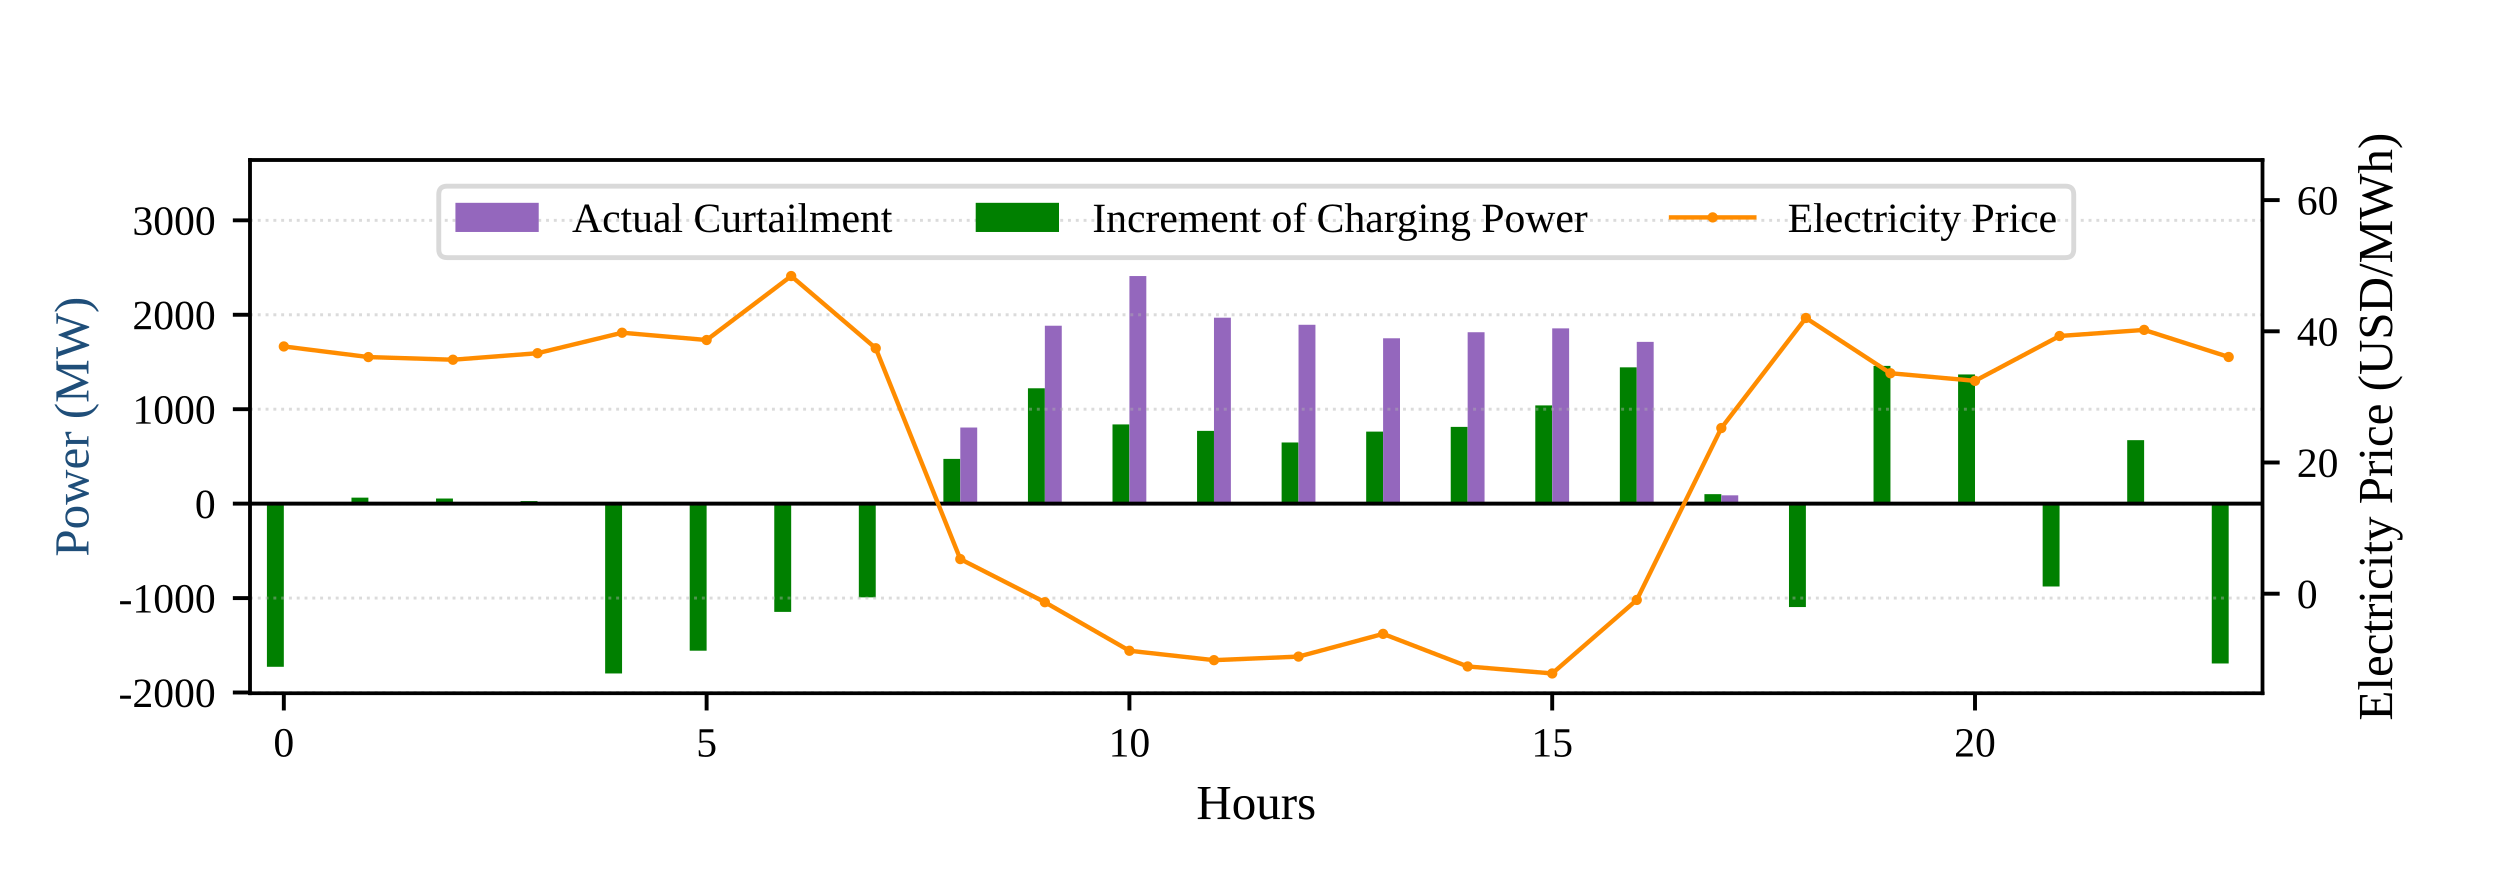
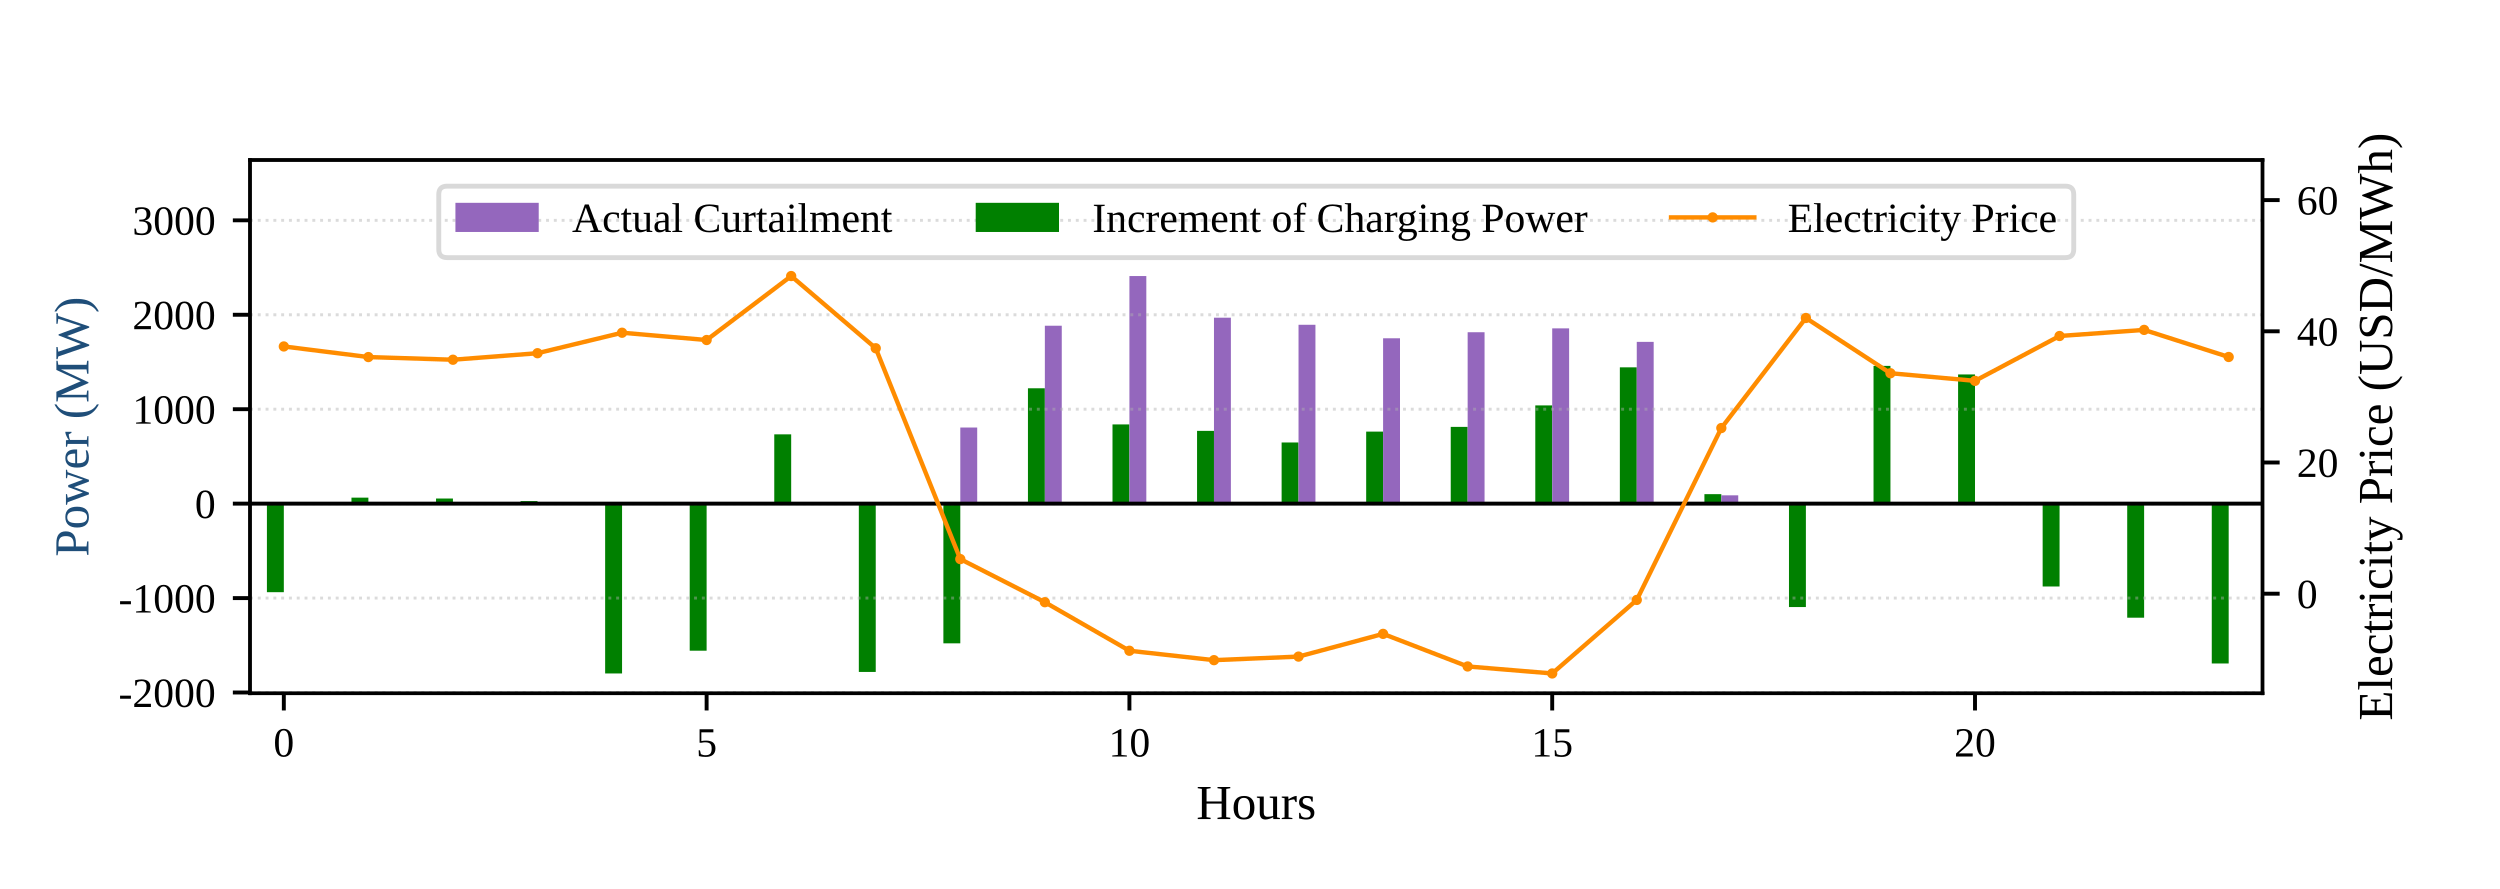
<svg xmlns="http://www.w3.org/2000/svg" xmlns:xlink="http://www.w3.org/1999/xlink" width="510.236pt" height="181.417pt" viewBox="0 0 510.236 181.417" version="1.1">
  <defs>
    <style type="text/css">*{stroke-linejoin: round; stroke-linecap: butt}</style>
  </defs>
  <g id="figure_1">
    <g id="patch_1">
      <path d="M 0 181.417  L 510.236 181.417  L 510.236 0  L 0 0  L 0 181.417  z " style="fill: none; opacity: 0" />
    </g>
    <g id="axes_1">
      <g id="patch_2">
        <path d="M 51.024 141.506  L 461.764 141.506  L 461.764 32.655  L 51.024 32.655  L 51.024 141.506  z " style="fill: none; opacity: 0" />
      </g>
      <g id="patch_3">
-         <path d="M 54.475 102.79  L 57.927 102.79  L 57.927 136.089  L 54.475 136.089  z " clip-path="url(#p3a6fadb8b5)" style="fill: #008000" />
+         <path d="M 54.475 102.79  L 57.927 102.79  L 57.927 120.862  L 54.475 120.862  z " clip-path="url(#pd239e87417)" style="fill: #008000" />
      </g>
      <g id="patch_4">
-         <path d="M 71.733 102.79  L 75.185 102.79  L 75.185 101.566  L 71.733 101.566  z " clip-path="url(#p3a6fadb8b5)" style="fill: #008000" />
+         <path d="M 71.733 102.79  L 75.185 102.79  L 75.185 101.566  L 71.733 101.566  z " clip-path="url(#pd239e87417)" style="fill: #008000" />
      </g>
      <g id="patch_5">
-         <path d="M 88.991 102.79  L 92.443 102.79  L 92.443 101.745  L 88.991 101.745  z " clip-path="url(#p3a6fadb8b5)" style="fill: #008000" />
+         <path d="M 88.991 102.79  L 92.443 102.79  L 92.443 101.745  L 88.991 101.745  z " clip-path="url(#pd239e87417)" style="fill: #008000" />
      </g>
      <g id="patch_6">
-         <path d="M 106.249 102.79  L 109.701 102.79  L 109.701 102.27  L 106.249 102.27  z " clip-path="url(#p3a6fadb8b5)" style="fill: #008000" />
+         <path d="M 106.249 102.79  L 109.701 102.79  L 109.701 102.27  L 106.249 102.27  z " clip-path="url(#pd239e87417)" style="fill: #008000" />
      </g>
      <g id="patch_7">
-         <path d="M 123.507 102.79  L 126.959 102.79  L 126.959 137.45  L 123.507 137.45  z " clip-path="url(#p3a6fadb8b5)" style="fill: #008000" />
+         <path d="M 123.507 102.79  L 126.959 102.79  L 126.959 137.45  L 123.507 137.45  z " clip-path="url(#pd239e87417)" style="fill: #008000" />
      </g>
      <g id="patch_8">
-         <path d="M 140.765 102.79  L 144.217 102.79  L 144.217 132.805  L 140.765 132.805  z " clip-path="url(#p3a6fadb8b5)" style="fill: #008000" />
+         <path d="M 140.765 102.79  L 144.217 102.79  L 144.217 132.805  L 140.765 132.805  z " clip-path="url(#pd239e87417)" style="fill: #008000" />
      </g>
      <g id="patch_9">
-         <path d="M 158.023 102.79  L 161.475 102.79  L 161.475 124.883  L 158.023 124.883  z " clip-path="url(#p3a6fadb8b5)" style="fill: #008000" />
+         <path d="M 158.023 102.79  L 161.475 102.79  L 161.475 88.648  L 158.023 88.648  z " clip-path="url(#pd239e87417)" style="fill: #008000" />
      </g>
      <g id="patch_10">
-         <path d="M 175.281 102.79  L 178.733 102.79  L 178.733 121.913  L 175.281 121.913  z " clip-path="url(#p3a6fadb8b5)" style="fill: #008000" />
+         <path d="M 175.281 102.79  L 178.733 102.79  L 178.733 137.139  L 175.281 137.139  z " clip-path="url(#pd239e87417)" style="fill: #008000" />
      </g>
      <g id="patch_11">
-         <path d="M 192.539 102.79  L 195.991 102.79  L 195.991 93.657  L 192.539 93.657  z " clip-path="url(#p3a6fadb8b5)" style="fill: #008000" />
+         <path d="M 192.539 102.79  L 195.991 102.79  L 195.991 131.301  L 192.539 131.301  z " clip-path="url(#pd239e87417)" style="fill: #008000" />
      </g>
      <g id="patch_12">
-         <path d="M 209.797 102.79  L 213.249 102.79  L 213.249 79.246  L 209.797 79.246  z " clip-path="url(#p3a6fadb8b5)" style="fill: #008000" />
+         <path d="M 209.797 102.79  L 213.249 102.79  L 213.249 79.246  L 209.797 79.246  z " clip-path="url(#pd239e87417)" style="fill: #008000" />
      </g>
      <g id="patch_13">
-         <path d="M 227.055 102.79  L 230.507 102.79  L 230.507 86.622  L 227.055 86.622  z " clip-path="url(#p3a6fadb8b5)" style="fill: #008000" />
+         <path d="M 227.055 102.79  L 230.507 102.79  L 230.507 86.622  L 227.055 86.622  z " clip-path="url(#pd239e87417)" style="fill: #008000" />
      </g>
      <g id="patch_14">
-         <path d="M 244.313 102.79  L 247.765 102.79  L 247.765 87.938  L 244.313 87.938  z " clip-path="url(#p3a6fadb8b5)" style="fill: #008000" />
+         <path d="M 244.313 102.79  L 247.765 102.79  L 247.765 87.938  L 244.313 87.938  z " clip-path="url(#pd239e87417)" style="fill: #008000" />
      </g>
      <g id="patch_15">
-         <path d="M 261.571 102.79  L 265.023 102.79  L 265.023 90.308  L 261.571 90.308  z " clip-path="url(#p3a6fadb8b5)" style="fill: #008000" />
+         <path d="M 261.571 102.79  L 265.023 102.79  L 265.023 90.308  L 261.571 90.308  z " clip-path="url(#pd239e87417)" style="fill: #008000" />
      </g>
      <g id="patch_16">
-         <path d="M 278.829 102.79  L 282.281 102.79  L 282.281 88.089  L 278.829 88.089  z " clip-path="url(#p3a6fadb8b5)" style="fill: #008000" />
+         <path d="M 278.829 102.79  L 282.281 102.79  L 282.281 88.089  L 278.829 88.089  z " clip-path="url(#pd239e87417)" style="fill: #008000" />
      </g>
      <g id="patch_17">
-         <path d="M 296.087 102.79  L 299.539 102.79  L 299.539 87.125  L 296.087 87.125  z " clip-path="url(#p3a6fadb8b5)" style="fill: #008000" />
+         <path d="M 296.087 102.79  L 299.539 102.79  L 299.539 87.125  L 296.087 87.125  z " clip-path="url(#pd239e87417)" style="fill: #008000" />
      </g>
      <g id="patch_18">
-         <path d="M 313.345 102.79  L 316.797 102.79  L 316.797 82.742  L 313.345 82.742  z " clip-path="url(#p3a6fadb8b5)" style="fill: #008000" />
+         <path d="M 313.345 102.79  L 316.797 102.79  L 316.797 82.742  L 313.345 82.742  z " clip-path="url(#pd239e87417)" style="fill: #008000" />
      </g>
      <g id="patch_19">
-         <path d="M 330.603 102.79  L 334.055 102.79  L 334.055 74.971  L 330.603 74.971  z " clip-path="url(#p3a6fadb8b5)" style="fill: #008000" />
+         <path d="M 330.603 102.79  L 334.055 102.79  L 334.055 74.971  L 330.603 74.971  z " clip-path="url(#pd239e87417)" style="fill: #008000" />
      </g>
      <g id="patch_20">
-         <path d="M 347.861 102.79  L 351.313 102.79  L 351.313 100.854  L 347.861 100.854  z " clip-path="url(#p3a6fadb8b5)" style="fill: #008000" />
+         <path d="M 347.861 102.79  L 351.313 102.79  L 351.313 100.854  L 347.861 100.854  z " clip-path="url(#pd239e87417)" style="fill: #008000" />
      </g>
      <g id="patch_21">
-         <path d="M 365.119 102.79  L 368.571 102.79  L 368.571 123.896  L 365.119 123.896  z " clip-path="url(#p3a6fadb8b5)" style="fill: #008000" />
+         <path d="M 365.119 102.79  L 368.571 102.79  L 368.571 123.896  L 365.119 123.896  z " clip-path="url(#pd239e87417)" style="fill: #008000" />
      </g>
      <g id="patch_22">
-         <path d="M 382.377 102.79  L 385.829 102.79  L 385.829 74.675  L 382.377 74.675  z " clip-path="url(#p3a6fadb8b5)" style="fill: #008000" />
+         <path d="M 382.377 102.79  L 385.829 102.79  L 385.829 74.675  L 382.377 74.675  z " clip-path="url(#pd239e87417)" style="fill: #008000" />
      </g>
      <g id="patch_23">
-         <path d="M 399.635 102.79  L 403.087 102.79  L 403.087 76.423  L 399.635 76.423  z " clip-path="url(#p3a6fadb8b5)" style="fill: #008000" />
+         <path d="M 399.635 102.79  L 403.087 102.79  L 403.087 76.423  L 399.635 76.423  z " clip-path="url(#pd239e87417)" style="fill: #008000" />
      </g>
      <g id="patch_24">
-         <path d="M 416.893 102.79  L 420.345 102.79  L 420.345 119.699  L 416.893 119.699  z " clip-path="url(#p3a6fadb8b5)" style="fill: #008000" />
+         <path d="M 416.893 102.79  L 420.345 102.79  L 420.345 119.699  L 416.893 119.699  z " clip-path="url(#pd239e87417)" style="fill: #008000" />
      </g>
      <g id="patch_25">
-         <path d="M 434.151 102.79  L 437.603 102.79  L 437.603 89.834  L 434.151 89.834  z " clip-path="url(#p3a6fadb8b5)" style="fill: #008000" />
+         <path d="M 434.151 102.79  L 437.603 102.79  L 437.603 126.069  L 434.151 126.069  z " clip-path="url(#pd239e87417)" style="fill: #008000" />
      </g>
      <g id="patch_26">
-         <path d="M 451.409 102.79  L 454.861 102.79  L 454.861 135.413  L 451.409 135.413  z " clip-path="url(#p3a6fadb8b5)" style="fill: #008000" />
+         <path d="M 451.409 102.79  L 454.861 102.79  L 454.861 135.413  L 451.409 135.413  z " clip-path="url(#pd239e87417)" style="fill: #008000" />
      </g>
      <g id="patch_27">
-         <path d="M 57.927 102.79  L 61.378 102.79  L 61.378 102.79  L 57.927 102.79  z " clip-path="url(#p3a6fadb8b5)" style="fill: #9467bd" />
+         <path d="M 57.927 102.79  L 61.378 102.79  L 61.378 102.79  L 57.927 102.79  z " clip-path="url(#pd239e87417)" style="fill: #9467bd" />
      </g>
      <g id="patch_28">
-         <path d="M 75.185 102.79  L 78.636 102.79  L 78.636 102.79  L 75.185 102.79  z " clip-path="url(#p3a6fadb8b5)" style="fill: #9467bd" />
+         <path d="M 75.185 102.79  L 78.636 102.79  L 78.636 102.79  L 75.185 102.79  z " clip-path="url(#pd239e87417)" style="fill: #9467bd" />
      </g>
      <g id="patch_29">
-         <path d="M 92.443 102.79  L 95.894 102.79  L 95.894 102.79  L 92.443 102.79  z " clip-path="url(#p3a6fadb8b5)" style="fill: #9467bd" />
+         <path d="M 92.443 102.79  L 95.894 102.79  L 95.894 102.79  L 92.443 102.79  z " clip-path="url(#pd239e87417)" style="fill: #9467bd" />
      </g>
      <g id="patch_30">
-         <path d="M 109.701 102.79  L 113.152 102.79  L 113.152 102.79  L 109.701 102.79  z " clip-path="url(#p3a6fadb8b5)" style="fill: #9467bd" />
+         <path d="M 109.701 102.79  L 113.152 102.79  L 113.152 102.79  L 109.701 102.79  z " clip-path="url(#pd239e87417)" style="fill: #9467bd" />
      </g>
      <g id="patch_31">
-         <path d="M 126.959 102.79  L 130.41 102.79  L 130.41 102.79  L 126.959 102.79  z " clip-path="url(#p3a6fadb8b5)" style="fill: #9467bd" />
+         <path d="M 126.959 102.79  L 130.41 102.79  L 130.41 102.79  L 126.959 102.79  z " clip-path="url(#pd239e87417)" style="fill: #9467bd" />
      </g>
      <g id="patch_32">
-         <path d="M 144.217 102.79  L 147.668 102.79  L 147.668 102.79  L 144.217 102.79  z " clip-path="url(#p3a6fadb8b5)" style="fill: #9467bd" />
+         <path d="M 144.217 102.79  L 147.668 102.79  L 147.668 102.79  L 144.217 102.79  z " clip-path="url(#pd239e87417)" style="fill: #9467bd" />
      </g>
      <g id="patch_33">
-         <path d="M 161.475 102.79  L 164.926 102.79  L 164.926 102.79  L 161.475 102.79  z " clip-path="url(#p3a6fadb8b5)" style="fill: #9467bd" />
+         <path d="M 161.475 102.79  L 164.926 102.79  L 164.926 102.79  L 161.475 102.79  z " clip-path="url(#pd239e87417)" style="fill: #9467bd" />
      </g>
      <g id="patch_34">
-         <path d="M 178.733 102.79  L 182.184 102.79  L 182.184 102.462  L 178.733 102.462  z " clip-path="url(#p3a6fadb8b5)" style="fill: #9467bd" />
+         <path d="M 178.733 102.79  L 182.184 102.79  L 182.184 102.462  L 178.733 102.462  z " clip-path="url(#pd239e87417)" style="fill: #9467bd" />
      </g>
      <g id="patch_35">
-         <path d="M 195.991 102.79  L 199.442 102.79  L 199.442 87.255  L 195.991 87.255  z " clip-path="url(#p3a6fadb8b5)" style="fill: #9467bd" />
+         <path d="M 195.991 102.79  L 199.442 102.79  L 199.442 87.255  L 195.991 87.255  z " clip-path="url(#pd239e87417)" style="fill: #9467bd" />
      </g>
      <g id="patch_36">
-         <path d="M 213.249 102.79  L 216.7 102.79  L 216.7 66.478  L 213.249 66.478  z " clip-path="url(#p3a6fadb8b5)" style="fill: #9467bd" />
+         <path d="M 213.249 102.79  L 216.7 102.79  L 216.7 66.478  L 213.249 66.478  z " clip-path="url(#pd239e87417)" style="fill: #9467bd" />
      </g>
      <g id="patch_37">
-         <path d="M 230.507 102.79  L 233.958 102.79  L 233.958 56.339  L 230.507 56.339  z " clip-path="url(#p3a6fadb8b5)" style="fill: #9467bd" />
+         <path d="M 230.507 102.79  L 233.958 102.79  L 233.958 56.339  L 230.507 56.339  z " clip-path="url(#pd239e87417)" style="fill: #9467bd" />
      </g>
      <g id="patch_38">
-         <path d="M 247.765 102.79  L 251.216 102.79  L 251.216 64.839  L 247.765 64.839  z " clip-path="url(#p3a6fadb8b5)" style="fill: #9467bd" />
+         <path d="M 247.765 102.79  L 251.216 102.79  L 251.216 64.839  L 247.765 64.839  z " clip-path="url(#pd239e87417)" style="fill: #9467bd" />
      </g>
      <g id="patch_39">
-         <path d="M 265.023 102.79  L 268.474 102.79  L 268.474 66.285  L 265.023 66.285  z " clip-path="url(#p3a6fadb8b5)" style="fill: #9467bd" />
+         <path d="M 265.023 102.79  L 268.474 102.79  L 268.474 66.285  L 265.023 66.285  z " clip-path="url(#pd239e87417)" style="fill: #9467bd" />
      </g>
      <g id="patch_40">
-         <path d="M 282.281 102.79  L 285.732 102.79  L 285.732 69.041  L 282.281 69.041  z " clip-path="url(#p3a6fadb8b5)" style="fill: #9467bd" />
+         <path d="M 282.281 102.79  L 285.732 102.79  L 285.732 69.041  L 282.281 69.041  z " clip-path="url(#pd239e87417)" style="fill: #9467bd" />
      </g>
      <g id="patch_41">
-         <path d="M 299.539 102.79  L 302.99 102.79  L 302.99 67.807  L 299.539 67.807  z " clip-path="url(#p3a6fadb8b5)" style="fill: #9467bd" />
+         <path d="M 299.539 102.79  L 302.99 102.79  L 302.99 67.807  L 299.539 67.807  z " clip-path="url(#pd239e87417)" style="fill: #9467bd" />
      </g>
      <g id="patch_42">
-         <path d="M 316.797 102.79  L 320.248 102.79  L 320.248 67.017  L 316.797 67.017  z " clip-path="url(#p3a6fadb8b5)" style="fill: #9467bd" />
+         <path d="M 316.797 102.79  L 320.248 102.79  L 320.248 67.017  L 316.797 67.017  z " clip-path="url(#pd239e87417)" style="fill: #9467bd" />
      </g>
      <g id="patch_43">
-         <path d="M 334.055 102.79  L 337.506 102.79  L 337.506 69.773  L 334.055 69.773  z " clip-path="url(#p3a6fadb8b5)" style="fill: #9467bd" />
+         <path d="M 334.055 102.79  L 337.506 102.79  L 337.506 69.773  L 334.055 69.773  z " clip-path="url(#pd239e87417)" style="fill: #9467bd" />
      </g>
      <g id="patch_44">
-         <path d="M 351.313 102.79  L 354.764 102.79  L 354.764 101.094  L 351.313 101.094  z " clip-path="url(#p3a6fadb8b5)" style="fill: #9467bd" />
+         <path d="M 351.313 102.79  L 354.764 102.79  L 354.764 101.094  L 351.313 101.094  z " clip-path="url(#pd239e87417)" style="fill: #9467bd" />
      </g>
      <g id="patch_45">
-         <path d="M 368.571 102.79  L 372.022 102.79  L 372.022 102.77  L 368.571 102.77  z " clip-path="url(#p3a6fadb8b5)" style="fill: #9467bd" />
+         <path d="M 368.571 102.79  L 372.022 102.79  L 372.022 102.77  L 368.571 102.77  z " clip-path="url(#pd239e87417)" style="fill: #9467bd" />
      </g>
      <g id="patch_46">
-         <path d="M 385.829 102.79  L 389.28 102.79  L 389.28 102.79  L 385.829 102.79  z " clip-path="url(#p3a6fadb8b5)" style="fill: #9467bd" />
+         <path d="M 385.829 102.79  L 389.28 102.79  L 389.28 102.79  L 385.829 102.79  z " clip-path="url(#pd239e87417)" style="fill: #9467bd" />
      </g>
      <g id="patch_47">
-         <path d="M 403.087 102.79  L 406.538 102.79  L 406.538 102.79  L 403.087 102.79  z " clip-path="url(#p3a6fadb8b5)" style="fill: #9467bd" />
+         <path d="M 403.087 102.79  L 406.538 102.79  L 406.538 102.79  L 403.087 102.79  z " clip-path="url(#pd239e87417)" style="fill: #9467bd" />
      </g>
      <g id="patch_48">
-         <path d="M 420.345 102.79  L 423.796 102.79  L 423.796 102.79  L 420.345 102.79  z " clip-path="url(#p3a6fadb8b5)" style="fill: #9467bd" />
+         <path d="M 420.345 102.79  L 423.796 102.79  L 423.796 102.79  L 420.345 102.79  z " clip-path="url(#pd239e87417)" style="fill: #9467bd" />
      </g>
      <g id="patch_49">
-         <path d="M 437.603 102.79  L 441.054 102.79  L 441.054 102.79  L 437.603 102.79  z " clip-path="url(#p3a6fadb8b5)" style="fill: #9467bd" />
+         <path d="M 437.603 102.79  L 441.054 102.79  L 441.054 102.79  L 437.603 102.79  z " clip-path="url(#pd239e87417)" style="fill: #9467bd" />
      </g>
      <g id="patch_50">
-         <path d="M 454.861 102.79  L 458.312 102.79  L 458.312 102.79  L 454.861 102.79  z " clip-path="url(#p3a6fadb8b5)" style="fill: #9467bd" />
+         <path d="M 454.861 102.79  L 458.312 102.79  L 458.312 102.79  L 454.861 102.79  z " clip-path="url(#pd239e87417)" style="fill: #9467bd" />
      </g>
      <g id="matplotlib.axis_1">
        <g id="xtick_1">
          <g id="line2d_1">
            <defs>
-               <path id="m516c39eeee" d="M 0 0  L 0 3.5  " style="stroke: #000000; stroke-width: 0.8" />
+               <path id="m98c0162eb0" d="M 0 0  L 0 3.5  " style="stroke: #000000; stroke-width: 0.8" />
            </defs>
            <g>
-               <use xlink:href="#m516c39eeee" x="57.927" y="141.506" style="stroke: #000000; stroke-width: 0.8" />
+               <use xlink:href="#m98c0162eb0" x="57.927" y="141.506" style="stroke: #000000; stroke-width: 0.8" />
            </g>
          </g>
          <g id="text_1">
            <text style="font-size: 8.5px; font-family: 'Times New Roman', 'Arial', 'DejaVu Serif'; text-anchor: middle" x="57.927" y="154.408" transform="rotate(-0 57.92682 154.4077)">0</text>
          </g>
        </g>
        <g id="xtick_2">
          <g id="line2d_2">
            <g>
-               <use xlink:href="#m516c39eeee" x="144.217" y="141.506" style="stroke: #000000; stroke-width: 0.8" />
+               <use xlink:href="#m98c0162eb0" x="144.217" y="141.506" style="stroke: #000000; stroke-width: 0.8" />
            </g>
          </g>
          <g id="text_2">
            <text style="font-size: 8.5px; font-family: 'Times New Roman', 'Arial', 'DejaVu Serif'; text-anchor: middle" x="144.217" y="154.408" transform="rotate(-0 144.2168 154.4077)">5</text>
          </g>
        </g>
        <g id="xtick_3">
          <g id="line2d_3">
            <g>
-               <use xlink:href="#m516c39eeee" x="230.507" y="141.506" style="stroke: #000000; stroke-width: 0.8" />
+               <use xlink:href="#m98c0162eb0" x="230.507" y="141.506" style="stroke: #000000; stroke-width: 0.8" />
            </g>
          </g>
          <g id="text_3">
            <text style="font-size: 8.5px; font-family: 'Times New Roman', 'Arial', 'DejaVu Serif'; text-anchor: middle" x="230.507" y="154.408" transform="rotate(-0 230.5067 154.4077)">10</text>
          </g>
        </g>
        <g id="xtick_4">
          <g id="line2d_4">
            <g>
-               <use xlink:href="#m516c39eeee" x="316.797" y="141.506" style="stroke: #000000; stroke-width: 0.8" />
+               <use xlink:href="#m98c0162eb0" x="316.797" y="141.506" style="stroke: #000000; stroke-width: 0.8" />
            </g>
          </g>
          <g id="text_4">
            <text style="font-size: 8.5px; font-family: 'Times New Roman', 'Arial', 'DejaVu Serif'; text-anchor: middle" x="316.797" y="154.408" transform="rotate(-0 316.7967 154.4077)">15</text>
          </g>
        </g>
        <g id="xtick_5">
          <g id="line2d_5">
            <g>
-               <use xlink:href="#m516c39eeee" x="403.087" y="141.506" style="stroke: #000000; stroke-width: 0.8" />
+               <use xlink:href="#m98c0162eb0" x="403.087" y="141.506" style="stroke: #000000; stroke-width: 0.8" />
            </g>
          </g>
          <g id="text_5">
            <text style="font-size: 8.5px; font-family: 'Times New Roman', 'Arial', 'DejaVu Serif'; text-anchor: middle" x="403.087" y="154.408" transform="rotate(-0 403.0866 154.4077)">20</text>
          </g>
        </g>
        <g id="text_6">
          <text style="font-size: 10px; font-family: 'Times New Roman', 'Arial', 'DejaVu Serif'; text-anchor: middle" x="256.394" y="167.17" transform="rotate(-0 256.3937 167.1697)">Hours</text>
        </g>
      </g>
      <g id="matplotlib.axis_2">
        <g id="ytick_1">
          <g id="line2d_6">
-             <path d="M 51.024 141.338  L 461.764 141.338  " clip-path="url(#p3a6fadb8b5)" style="fill: none; stroke-dasharray: 0.6,0.99; stroke-dashoffset: 0; stroke: #b0b0b0; stroke-opacity: 0.45; stroke-width: 0.6" />
+             <path d="M 51.024 141.338  L 461.764 141.338  " clip-path="url(#pd239e87417)" style="fill: none; stroke-dasharray: 0.6,0.99; stroke-dashoffset: 0; stroke: #b0b0b0; stroke-opacity: 0.45; stroke-width: 0.6" />
          </g>
          <g id="line2d_7">
            <defs>
-               <path id="m15082a41eb" d="M 0 0  L -3.5 0  " style="stroke: #000000; stroke-width: 0.8" />
+               <path id="mee33dc1677" d="M 0 0  L -3.5 0  " style="stroke: #000000; stroke-width: 0.8" />
            </defs>
            <g>
-               <use xlink:href="#m15082a41eb" x="51.024" y="141.338" style="stroke: #000000; stroke-width: 0.8" />
+               <use xlink:href="#mee33dc1677" x="51.024" y="141.338" style="stroke: #000000; stroke-width: 0.8" />
            </g>
          </g>
          <g id="text_7">
            <text style="font-size: 8.5px; font-family: 'Times New Roman', 'Arial', 'DejaVu Serif'; text-anchor: end" x="44.024" y="144.289" transform="rotate(-0 44.02362 144.2886)">-2000</text>
          </g>
        </g>
        <g id="ytick_2">
          <g id="line2d_8">
-             <path d="M 51.024 122.064  L 461.764 122.064  " clip-path="url(#p3a6fadb8b5)" style="fill: none; stroke-dasharray: 0.6,0.99; stroke-dashoffset: 0; stroke: #b0b0b0; stroke-opacity: 0.45; stroke-width: 0.6" />
+             <path d="M 51.024 122.064  L 461.764 122.064  " clip-path="url(#pd239e87417)" style="fill: none; stroke-dasharray: 0.6,0.99; stroke-dashoffset: 0; stroke: #b0b0b0; stroke-opacity: 0.45; stroke-width: 0.6" />
          </g>
          <g id="line2d_9">
            <g>
-               <use xlink:href="#m15082a41eb" x="51.024" y="122.064" style="stroke: #000000; stroke-width: 0.8" />
+               <use xlink:href="#mee33dc1677" x="51.024" y="122.064" style="stroke: #000000; stroke-width: 0.8" />
            </g>
          </g>
          <g id="text_8">
            <text style="font-size: 8.5px; font-family: 'Times New Roman', 'Arial', 'DejaVu Serif'; text-anchor: end" x="44.024" y="125.015" transform="rotate(-0 44.02362 125.0147)">-1000</text>
          </g>
        </g>
        <g id="ytick_3">
          <g id="line2d_10">
-             <path d="M 51.024 102.79  L 461.764 102.79  " clip-path="url(#p3a6fadb8b5)" style="fill: none; stroke-dasharray: 0.6,0.99; stroke-dashoffset: 0; stroke: #b0b0b0; stroke-opacity: 0.45; stroke-width: 0.6" />
+             <path d="M 51.024 102.79  L 461.764 102.79  " clip-path="url(#pd239e87417)" style="fill: none; stroke-dasharray: 0.6,0.99; stroke-dashoffset: 0; stroke: #b0b0b0; stroke-opacity: 0.45; stroke-width: 0.6" />
          </g>
          <g id="line2d_11">
            <g>
-               <use xlink:href="#m15082a41eb" x="51.024" y="102.79" style="stroke: #000000; stroke-width: 0.8" />
+               <use xlink:href="#mee33dc1677" x="51.024" y="102.79" style="stroke: #000000; stroke-width: 0.8" />
            </g>
          </g>
          <g id="text_9">
            <text style="font-size: 8.5px; font-family: 'Times New Roman', 'Arial', 'DejaVu Serif'; text-anchor: end" x="44.024" y="105.741" transform="rotate(-0 44.02362 105.7407)">0</text>
          </g>
        </g>
        <g id="ytick_4">
          <g id="line2d_12">
-             <path d="M 51.024 83.516  L 461.764 83.516  " clip-path="url(#p3a6fadb8b5)" style="fill: none; stroke-dasharray: 0.6,0.99; stroke-dashoffset: 0; stroke: #b0b0b0; stroke-opacity: 0.45; stroke-width: 0.6" />
+             <path d="M 51.024 83.516  L 461.764 83.516  " clip-path="url(#pd239e87417)" style="fill: none; stroke-dasharray: 0.6,0.99; stroke-dashoffset: 0; stroke: #b0b0b0; stroke-opacity: 0.45; stroke-width: 0.6" />
          </g>
          <g id="line2d_13">
            <g>
-               <use xlink:href="#m15082a41eb" x="51.024" y="83.516" style="stroke: #000000; stroke-width: 0.8" />
+               <use xlink:href="#mee33dc1677" x="51.024" y="83.516" style="stroke: #000000; stroke-width: 0.8" />
            </g>
          </g>
          <g id="text_10">
            <text style="font-size: 8.5px; font-family: 'Times New Roman', 'Arial', 'DejaVu Serif'; text-anchor: end" x="44.024" y="86.467" transform="rotate(-0 44.02362 86.46677)">1000</text>
          </g>
        </g>
        <g id="ytick_5">
          <g id="line2d_14">
-             <path d="M 51.024 64.242  L 461.764 64.242  " clip-path="url(#p3a6fadb8b5)" style="fill: none; stroke-dasharray: 0.6,0.99; stroke-dashoffset: 0; stroke: #b0b0b0; stroke-opacity: 0.45; stroke-width: 0.6" />
+             <path d="M 51.024 64.242  L 461.764 64.242  " clip-path="url(#pd239e87417)" style="fill: none; stroke-dasharray: 0.6,0.99; stroke-dashoffset: 0; stroke: #b0b0b0; stroke-opacity: 0.45; stroke-width: 0.6" />
          </g>
          <g id="line2d_15">
            <g>
-               <use xlink:href="#m15082a41eb" x="51.024" y="64.242" style="stroke: #000000; stroke-width: 0.8" />
+               <use xlink:href="#mee33dc1677" x="51.024" y="64.242" style="stroke: #000000; stroke-width: 0.8" />
            </g>
          </g>
          <g id="text_11">
            <text style="font-size: 8.5px; font-family: 'Times New Roman', 'Arial', 'DejaVu Serif'; text-anchor: end" x="44.024" y="67.193" transform="rotate(-0 44.02362 67.19282)">2000</text>
          </g>
        </g>
        <g id="ytick_6">
          <g id="line2d_16">
-             <path d="M 51.024 44.968  L 461.764 44.968  " clip-path="url(#p3a6fadb8b5)" style="fill: none; stroke-dasharray: 0.6,0.99; stroke-dashoffset: 0; stroke: #b0b0b0; stroke-opacity: 0.45; stroke-width: 0.6" />
+             <path d="M 51.024 44.968  L 461.764 44.968  " clip-path="url(#pd239e87417)" style="fill: none; stroke-dasharray: 0.6,0.99; stroke-dashoffset: 0; stroke: #b0b0b0; stroke-opacity: 0.45; stroke-width: 0.6" />
          </g>
          <g id="line2d_17">
            <g>
-               <use xlink:href="#m15082a41eb" x="51.024" y="44.968" style="stroke: #000000; stroke-width: 0.8" />
+               <use xlink:href="#mee33dc1677" x="51.024" y="44.968" style="stroke: #000000; stroke-width: 0.8" />
            </g>
          </g>
          <g id="text_12">
            <text style="font-size: 8.5px; font-family: 'Times New Roman', 'Arial', 'DejaVu Serif'; text-anchor: end" x="44.024" y="47.919" transform="rotate(-0 44.02362 47.91887)">3000</text>
          </g>
        </g>
        <g id="text_13">
          <text style="font-size: 10px; font-family: 'Times New Roman', 'Arial', 'DejaVu Serif'; text-anchor: middle; fill: #1f4e79" x="18.054" y="87.08" transform="rotate(-90 18.05432 87.08031)">Power (MW)</text>
        </g>
      </g>
      <g id="line2d_18">
-         <path d="M 51.024 102.79  L 461.764 102.79  " clip-path="url(#p3a6fadb8b5)" style="fill: none; stroke: #000000; stroke-width: 0.8; stroke-linecap: square" />
+         <path d="M 51.024 102.79  L 461.764 102.79  " clip-path="url(#pd239e87417)" style="fill: none; stroke: #000000; stroke-width: 0.8; stroke-linecap: square" />
      </g>
      <g id="patch_51">
        <path d="M 51.024 141.506  L 51.024 32.655  " style="fill: none; stroke: #000000; stroke-width: 0.7; stroke-linejoin: miter; stroke-linecap: square" />
      </g>
      <g id="patch_52">
        <path d="M 461.764 141.506  L 461.764 32.655  " style="fill: none; stroke: #000000; stroke-width: 0.7; stroke-linejoin: miter; stroke-linecap: square" />
      </g>
      <g id="patch_53">
        <path d="M 51.024 141.506  L 461.764 141.506  " style="fill: none; stroke: #000000; stroke-width: 0.7; stroke-linejoin: miter; stroke-linecap: square" />
      </g>
      <g id="patch_54">
        <path d="M 51.024 32.655  L 461.764 32.655  " style="fill: none; stroke: #000000; stroke-width: 0.7; stroke-linejoin: miter; stroke-linecap: square" />
      </g>
      <g id="legend_1">
        <g id="patch_55">
          <path d="M 91.25 52.578  L 421.537 52.578  Q 423.237 52.578 423.237 50.878  L 423.237 39.694  Q 423.237 37.994 421.537 37.994  L 91.25 37.994  Q 89.55 37.994 89.55 39.694  L 89.55 50.878  Q 89.55 52.578 91.25 52.578  L 91.25 52.578  z " style="fill: none; stroke: #d9d9d9; stroke-linejoin: miter" />
        </g>
        <g id="patch_56">
          <path d="M 92.95 47.344  L 109.95 47.344  L 109.95 41.394  L 92.95 41.394  z " style="fill: #9467bd" />
        </g>
        <g id="text_14">
          <text style="font-size: 8.5px; font-family: 'Times New Roman', 'Arial', 'DejaVu Serif'; text-anchor: start" x="116.75" y="47.344" transform="rotate(-0 116.75 47.34362)">Actual Curtailment</text>
        </g>
        <g id="patch_57">
          <path d="M 199.136 47.344  L 216.136 47.344  L 216.136 41.394  L 199.136 41.394  z " style="fill: #008000" />
        </g>
        <g id="text_15">
          <text style="font-size: 8.5px; font-family: 'Times New Roman', 'Arial', 'DejaVu Serif'; text-anchor: start" x="222.936" y="47.344" transform="rotate(-0 222.9362 47.34362)">Increment of Charging Power</text>
        </g>
        <g id="line2d_19">
          <path d="M 341.049 44.369  L 349.549 44.369  L 358.049 44.369  " style="fill: none; stroke: #ff8c00; stroke-width: 0.9; stroke-linecap: square" />
          <defs>
-             <path id="mbe747532b0" d="M 0 1.05  C 0.278 1.05 0.546 0.939 0.742 0.742  C 0.939 0.546 1.05 0.278 1.05 0  C 1.05 -0.278 0.939 -0.546 0.742 -0.742  C 0.546 -0.939 0.278 -1.05 0 -1.05  C -0.278 -1.05 -0.546 -0.939 -0.742 -0.742  C -0.939 -0.546 -1.05 -0.278 -1.05 0  C -1.05 0.278 -0.939 0.546 -0.742 0.742  C -0.546 0.939 -0.278 1.05 0 1.05  z " />
+             <path id="m3259b89242" d="M 0 1.05  C 0.278 1.05 0.546 0.939 0.742 0.742  C 0.939 0.546 1.05 0.278 1.05 0  C 1.05 -0.278 0.939 -0.546 0.742 -0.742  C 0.546 -0.939 0.278 -1.05 0 -1.05  C -0.278 -1.05 -0.546 -0.939 -0.742 -0.742  C -0.939 -0.546 -1.05 -0.278 -1.05 0  C -1.05 0.278 -0.939 0.546 -0.742 0.742  C -0.546 0.939 -0.278 1.05 0 1.05  z " />
          </defs>
          <g>
-             <use xlink:href="#mbe747532b0" x="349.549" y="44.369" style="fill: #ff8c00" />
+             <use xlink:href="#m3259b89242" x="349.549" y="44.369" style="fill: #ff8c00" />
          </g>
        </g>
        <g id="text_16">
          <text style="font-size: 8.5px; font-family: 'Times New Roman', 'Arial', 'DejaVu Serif'; text-anchor: start" x="364.849" y="47.344" transform="rotate(-0 364.8491 47.34362)">Electricity Price</text>
        </g>
      </g>
    </g>
    <g id="axes_2">
      <g id="matplotlib.axis_3">
        <g id="ytick_7">
          <g id="line2d_20">
            <defs>
-               <path id="m36d9cd6925" d="M 0 0  L 3.5 0  " style="stroke: #000000; stroke-width: 0.8" />
+               <path id="m6fe3132cba" d="M 0 0  L 3.5 0  " style="stroke: #000000; stroke-width: 0.8" />
            </defs>
            <g>
-               <use xlink:href="#m36d9cd6925" x="461.764" y="121.171" style="stroke: #000000; stroke-width: 0.8" />
+               <use xlink:href="#m6fe3132cba" x="461.764" y="121.171" style="stroke: #000000; stroke-width: 0.8" />
            </g>
          </g>
          <g id="text_17">
            <text style="font-size: 8.5px; font-family: 'Times New Roman', 'Arial', 'DejaVu Serif'; text-anchor: start" x="468.764" y="124.122" transform="rotate(-0 468.7638 124.122)">0</text>
          </g>
        </g>
        <g id="ytick_8">
          <g id="line2d_21">
            <g>
-               <use xlink:href="#m36d9cd6925" x="461.764" y="94.392" style="stroke: #000000; stroke-width: 0.8" />
+               <use xlink:href="#m6fe3132cba" x="461.764" y="94.392" style="stroke: #000000; stroke-width: 0.8" />
            </g>
          </g>
          <g id="text_18">
            <text style="font-size: 8.5px; font-family: 'Times New Roman', 'Arial', 'DejaVu Serif'; text-anchor: start" x="468.764" y="97.343" transform="rotate(-0 468.7638 97.34349)">20</text>
          </g>
        </g>
        <g id="ytick_9">
          <g id="line2d_22">
            <g>
-               <use xlink:href="#m36d9cd6925" x="461.764" y="67.614" style="stroke: #000000; stroke-width: 0.8" />
+               <use xlink:href="#m6fe3132cba" x="461.764" y="67.614" style="stroke: #000000; stroke-width: 0.8" />
            </g>
          </g>
          <g id="text_19">
            <text style="font-size: 8.5px; font-family: 'Times New Roman', 'Arial', 'DejaVu Serif'; text-anchor: start" x="468.764" y="70.565" transform="rotate(-0 468.7638 70.56499)">40</text>
          </g>
        </g>
        <g id="ytick_10">
          <g id="line2d_23">
            <g>
-               <use xlink:href="#m36d9cd6925" x="461.764" y="40.835" style="stroke: #000000; stroke-width: 0.8" />
+               <use xlink:href="#m6fe3132cba" x="461.764" y="40.835" style="stroke: #000000; stroke-width: 0.8" />
            </g>
          </g>
          <g id="text_20">
            <text style="font-size: 8.5px; font-family: 'Times New Roman', 'Arial', 'DejaVu Serif'; text-anchor: start" x="468.764" y="43.786" transform="rotate(-0 468.7638 43.78649)">60</text>
          </g>
        </g>
        <g id="text_21">
          <text style="font-size: 10px; font-family: 'Times New Roman', 'Arial', 'DejaVu Serif'; text-anchor: middle" x="488.208" y="87.08" transform="rotate(-90 488.2075 87.08031)">Electricity Price (USD/MWh)</text>
        </g>
      </g>
      <g id="line2d_24">
-         <path d="M 57.927 70.71  L 75.185 72.874  L 92.443 73.418  L 109.701 72.088  L 126.959 67.909  L 144.217 69.396  L 161.475 56.339  L 178.733 71.076  L 195.991 114.106  L 213.249 122.907  L 230.507 132.816  L 247.765 134.735  L 265.023 134.007  L 282.281 129.371  L 299.539 136.021  L 316.797 137.45  L 334.055 122.443  L 351.313 87.361  L 368.571 64.899  L 385.829 76.176  L 403.087 77.728  L 420.345 68.576  L 437.603 67.33  L 454.861 72.858  " clip-path="url(#p3a6fadb8b5)" style="fill: none; stroke: #ff8c00; stroke-width: 0.9; stroke-linecap: square" />
-         <g clip-path="url(#p3a6fadb8b5)">
-           <use xlink:href="#mbe747532b0" x="57.927" y="70.71" style="fill: #ff8c00" />
-           <use xlink:href="#mbe747532b0" x="75.185" y="72.874" style="fill: #ff8c00" />
-           <use xlink:href="#mbe747532b0" x="92.443" y="73.418" style="fill: #ff8c00" />
-           <use xlink:href="#mbe747532b0" x="109.701" y="72.088" style="fill: #ff8c00" />
-           <use xlink:href="#mbe747532b0" x="126.959" y="67.909" style="fill: #ff8c00" />
-           <use xlink:href="#mbe747532b0" x="144.217" y="69.396" style="fill: #ff8c00" />
-           <use xlink:href="#mbe747532b0" x="161.475" y="56.339" style="fill: #ff8c00" />
-           <use xlink:href="#mbe747532b0" x="178.733" y="71.076" style="fill: #ff8c00" />
-           <use xlink:href="#mbe747532b0" x="195.991" y="114.106" style="fill: #ff8c00" />
-           <use xlink:href="#mbe747532b0" x="213.249" y="122.907" style="fill: #ff8c00" />
-           <use xlink:href="#mbe747532b0" x="230.507" y="132.816" style="fill: #ff8c00" />
-           <use xlink:href="#mbe747532b0" x="247.765" y="134.735" style="fill: #ff8c00" />
-           <use xlink:href="#mbe747532b0" x="265.023" y="134.007" style="fill: #ff8c00" />
-           <use xlink:href="#mbe747532b0" x="282.281" y="129.371" style="fill: #ff8c00" />
-           <use xlink:href="#mbe747532b0" x="299.539" y="136.021" style="fill: #ff8c00" />
-           <use xlink:href="#mbe747532b0" x="316.797" y="137.45" style="fill: #ff8c00" />
-           <use xlink:href="#mbe747532b0" x="334.055" y="122.443" style="fill: #ff8c00" />
-           <use xlink:href="#mbe747532b0" x="351.313" y="87.361" style="fill: #ff8c00" />
-           <use xlink:href="#mbe747532b0" x="368.571" y="64.899" style="fill: #ff8c00" />
-           <use xlink:href="#mbe747532b0" x="385.829" y="76.176" style="fill: #ff8c00" />
-           <use xlink:href="#mbe747532b0" x="403.087" y="77.728" style="fill: #ff8c00" />
-           <use xlink:href="#mbe747532b0" x="420.345" y="68.576" style="fill: #ff8c00" />
-           <use xlink:href="#mbe747532b0" x="437.603" y="67.33" style="fill: #ff8c00" />
-           <use xlink:href="#mbe747532b0" x="454.861" y="72.858" style="fill: #ff8c00" />
+         <path d="M 57.927 70.71  L 75.185 72.874  L 92.443 73.418  L 109.701 72.088  L 126.959 67.909  L 144.217 69.396  L 161.475 56.339  L 178.733 71.076  L 195.991 114.106  L 213.249 122.907  L 230.507 132.816  L 247.765 134.735  L 265.023 134.007  L 282.281 129.371  L 299.539 136.021  L 316.797 137.45  L 334.055 122.443  L 351.313 87.361  L 368.571 64.899  L 385.829 76.176  L 403.087 77.728  L 420.345 68.576  L 437.603 67.33  L 454.861 72.858  " clip-path="url(#pd239e87417)" style="fill: none; stroke: #ff8c00; stroke-width: 0.9; stroke-linecap: square" />
+         <g clip-path="url(#pd239e87417)">
+           <use xlink:href="#m3259b89242" x="57.927" y="70.71" style="fill: #ff8c00" />
+           <use xlink:href="#m3259b89242" x="75.185" y="72.874" style="fill: #ff8c00" />
+           <use xlink:href="#m3259b89242" x="92.443" y="73.418" style="fill: #ff8c00" />
+           <use xlink:href="#m3259b89242" x="109.701" y="72.088" style="fill: #ff8c00" />
+           <use xlink:href="#m3259b89242" x="126.959" y="67.909" style="fill: #ff8c00" />
+           <use xlink:href="#m3259b89242" x="144.217" y="69.396" style="fill: #ff8c00" />
+           <use xlink:href="#m3259b89242" x="161.475" y="56.339" style="fill: #ff8c00" />
+           <use xlink:href="#m3259b89242" x="178.733" y="71.076" style="fill: #ff8c00" />
+           <use xlink:href="#m3259b89242" x="195.991" y="114.106" style="fill: #ff8c00" />
+           <use xlink:href="#m3259b89242" x="213.249" y="122.907" style="fill: #ff8c00" />
+           <use xlink:href="#m3259b89242" x="230.507" y="132.816" style="fill: #ff8c00" />
+           <use xlink:href="#m3259b89242" x="247.765" y="134.735" style="fill: #ff8c00" />
+           <use xlink:href="#m3259b89242" x="265.023" y="134.007" style="fill: #ff8c00" />
+           <use xlink:href="#m3259b89242" x="282.281" y="129.371" style="fill: #ff8c00" />
+           <use xlink:href="#m3259b89242" x="299.539" y="136.021" style="fill: #ff8c00" />
+           <use xlink:href="#m3259b89242" x="316.797" y="137.45" style="fill: #ff8c00" />
+           <use xlink:href="#m3259b89242" x="334.055" y="122.443" style="fill: #ff8c00" />
+           <use xlink:href="#m3259b89242" x="351.313" y="87.361" style="fill: #ff8c00" />
+           <use xlink:href="#m3259b89242" x="368.571" y="64.899" style="fill: #ff8c00" />
+           <use xlink:href="#m3259b89242" x="385.829" y="76.176" style="fill: #ff8c00" />
+           <use xlink:href="#m3259b89242" x="403.087" y="77.728" style="fill: #ff8c00" />
+           <use xlink:href="#m3259b89242" x="420.345" y="68.576" style="fill: #ff8c00" />
+           <use xlink:href="#m3259b89242" x="437.603" y="67.33" style="fill: #ff8c00" />
+           <use xlink:href="#m3259b89242" x="454.861" y="72.858" style="fill: #ff8c00" />
        </g>
      </g>
      <g id="patch_58">
        <path d="M 51.024 141.506  L 51.024 32.655  " style="fill: none; stroke: #000000; stroke-width: 0.7; stroke-linejoin: miter; stroke-linecap: square" />
      </g>
      <g id="patch_59">
        <path d="M 461.764 141.506  L 461.764 32.655  " style="fill: none; stroke: #000000; stroke-width: 0.7; stroke-linejoin: miter; stroke-linecap: square" />
      </g>
      <g id="patch_60">
        <path d="M 51.024 141.506  L 461.764 141.506  " style="fill: none; stroke: #000000; stroke-width: 0.7; stroke-linejoin: miter; stroke-linecap: square" />
      </g>
      <g id="patch_61">
        <path d="M 51.024 32.655  L 461.764 32.655  " style="fill: none; stroke: #000000; stroke-width: 0.7; stroke-linejoin: miter; stroke-linecap: square" />
      </g>
    </g>
  </g>
  <defs>
-     <clipPath id="p3a6fadb8b5">
+     <clipPath id="pd239e87417">
      <rect x="51.024" y="32.655" width="410.74" height="108.85" />
    </clipPath>
  </defs>
</svg>
